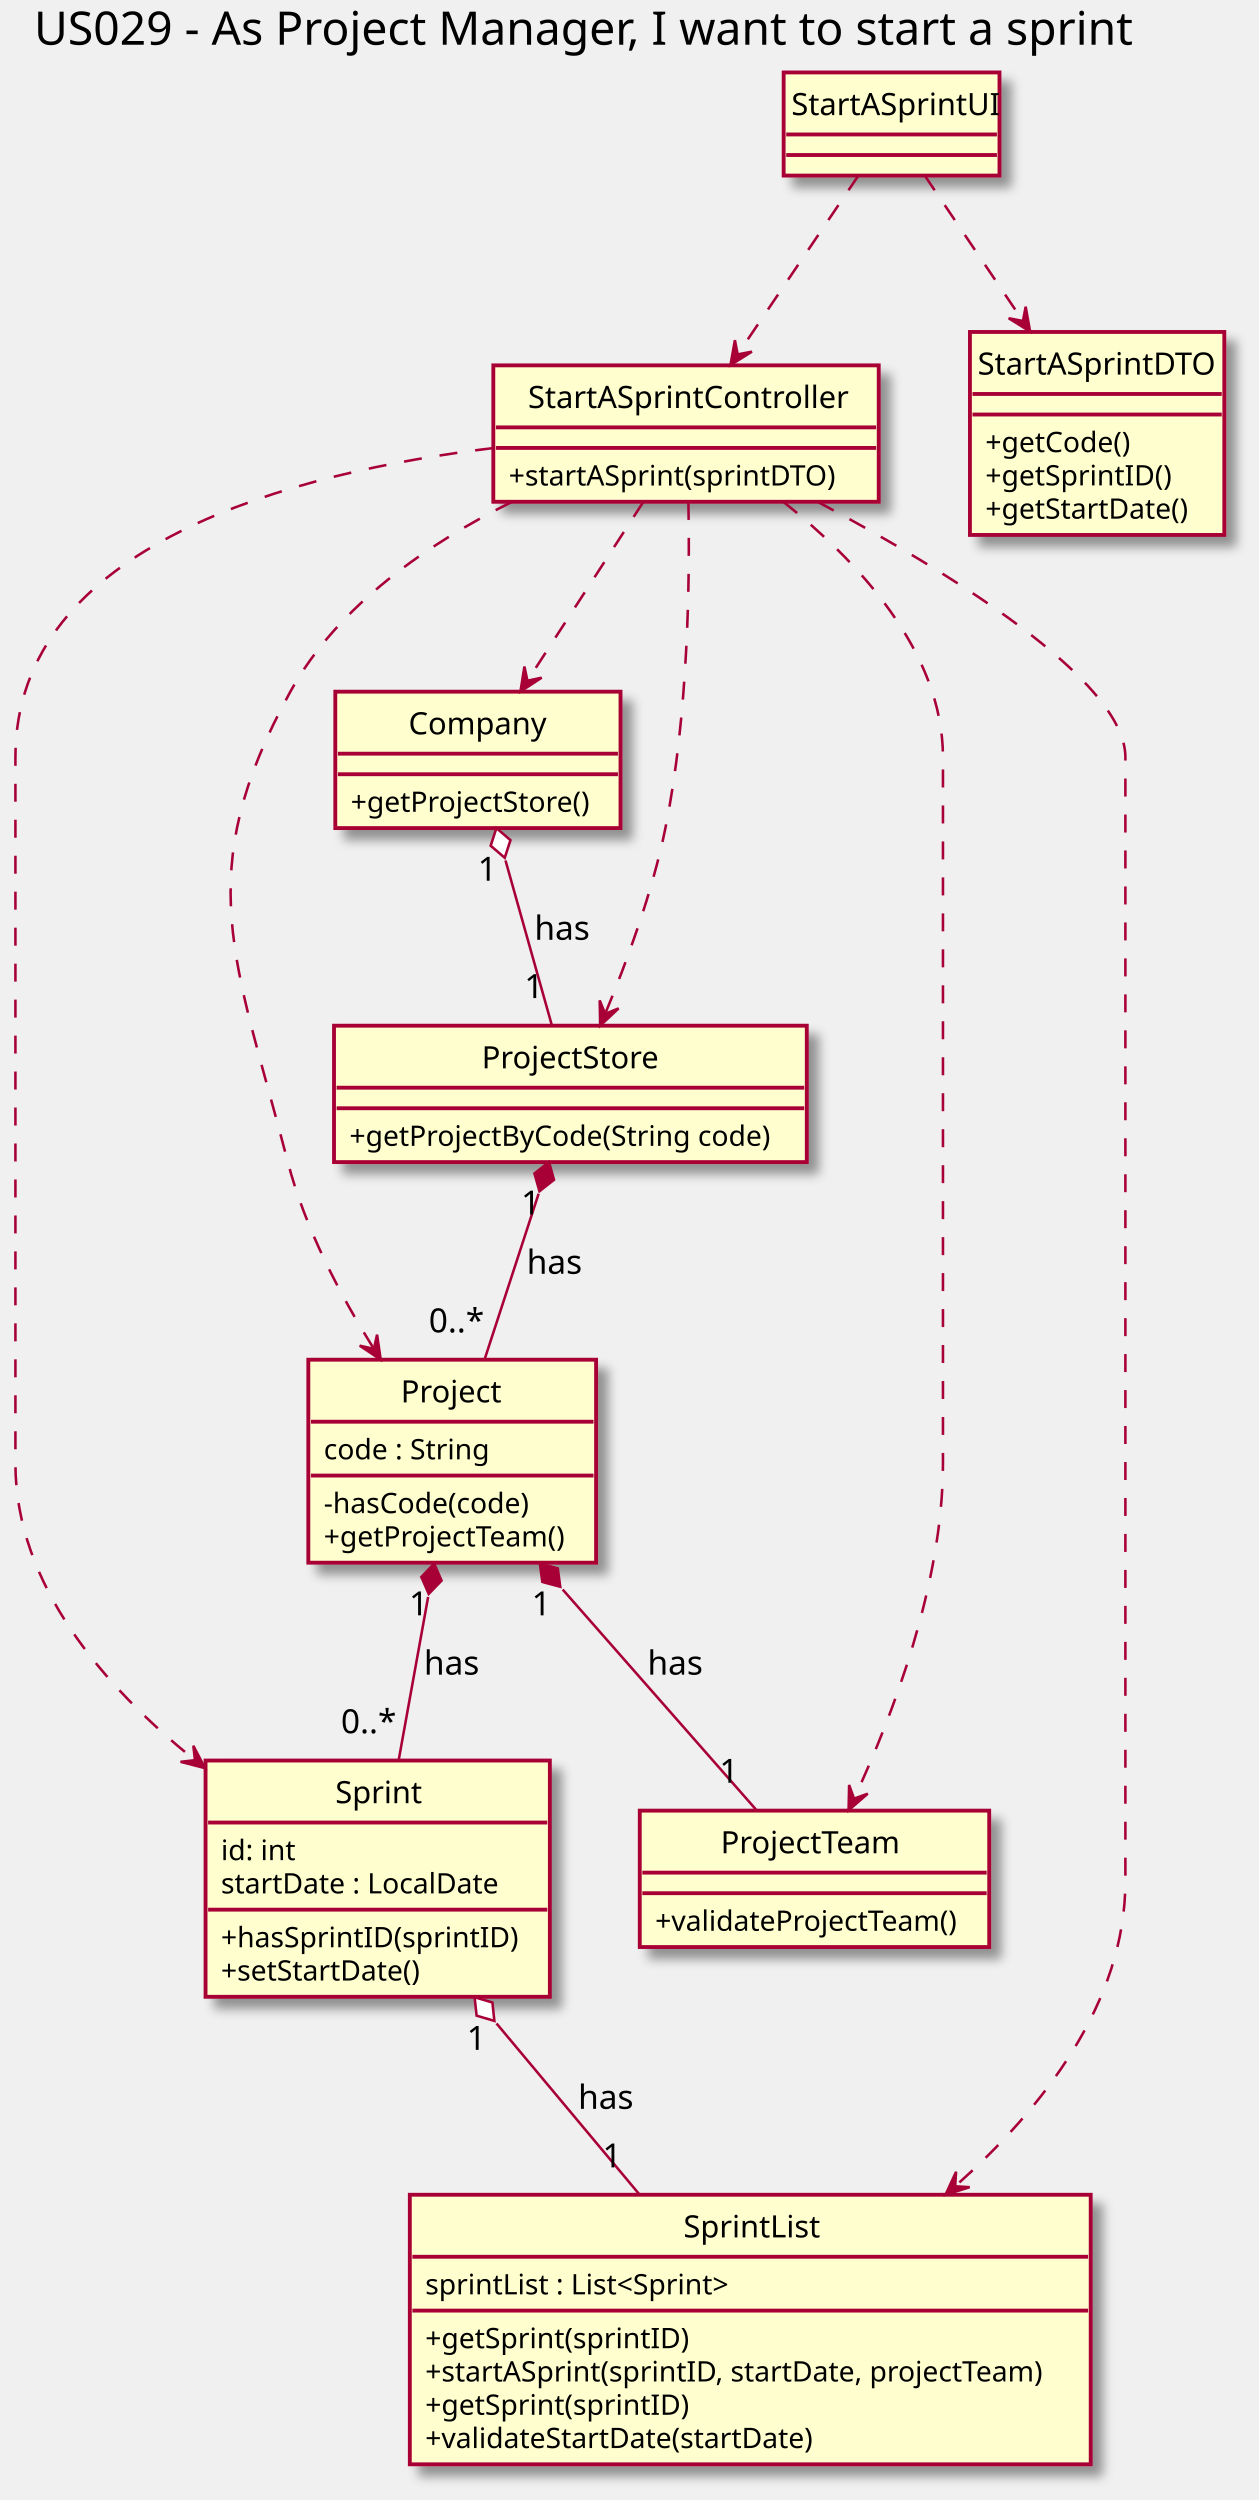
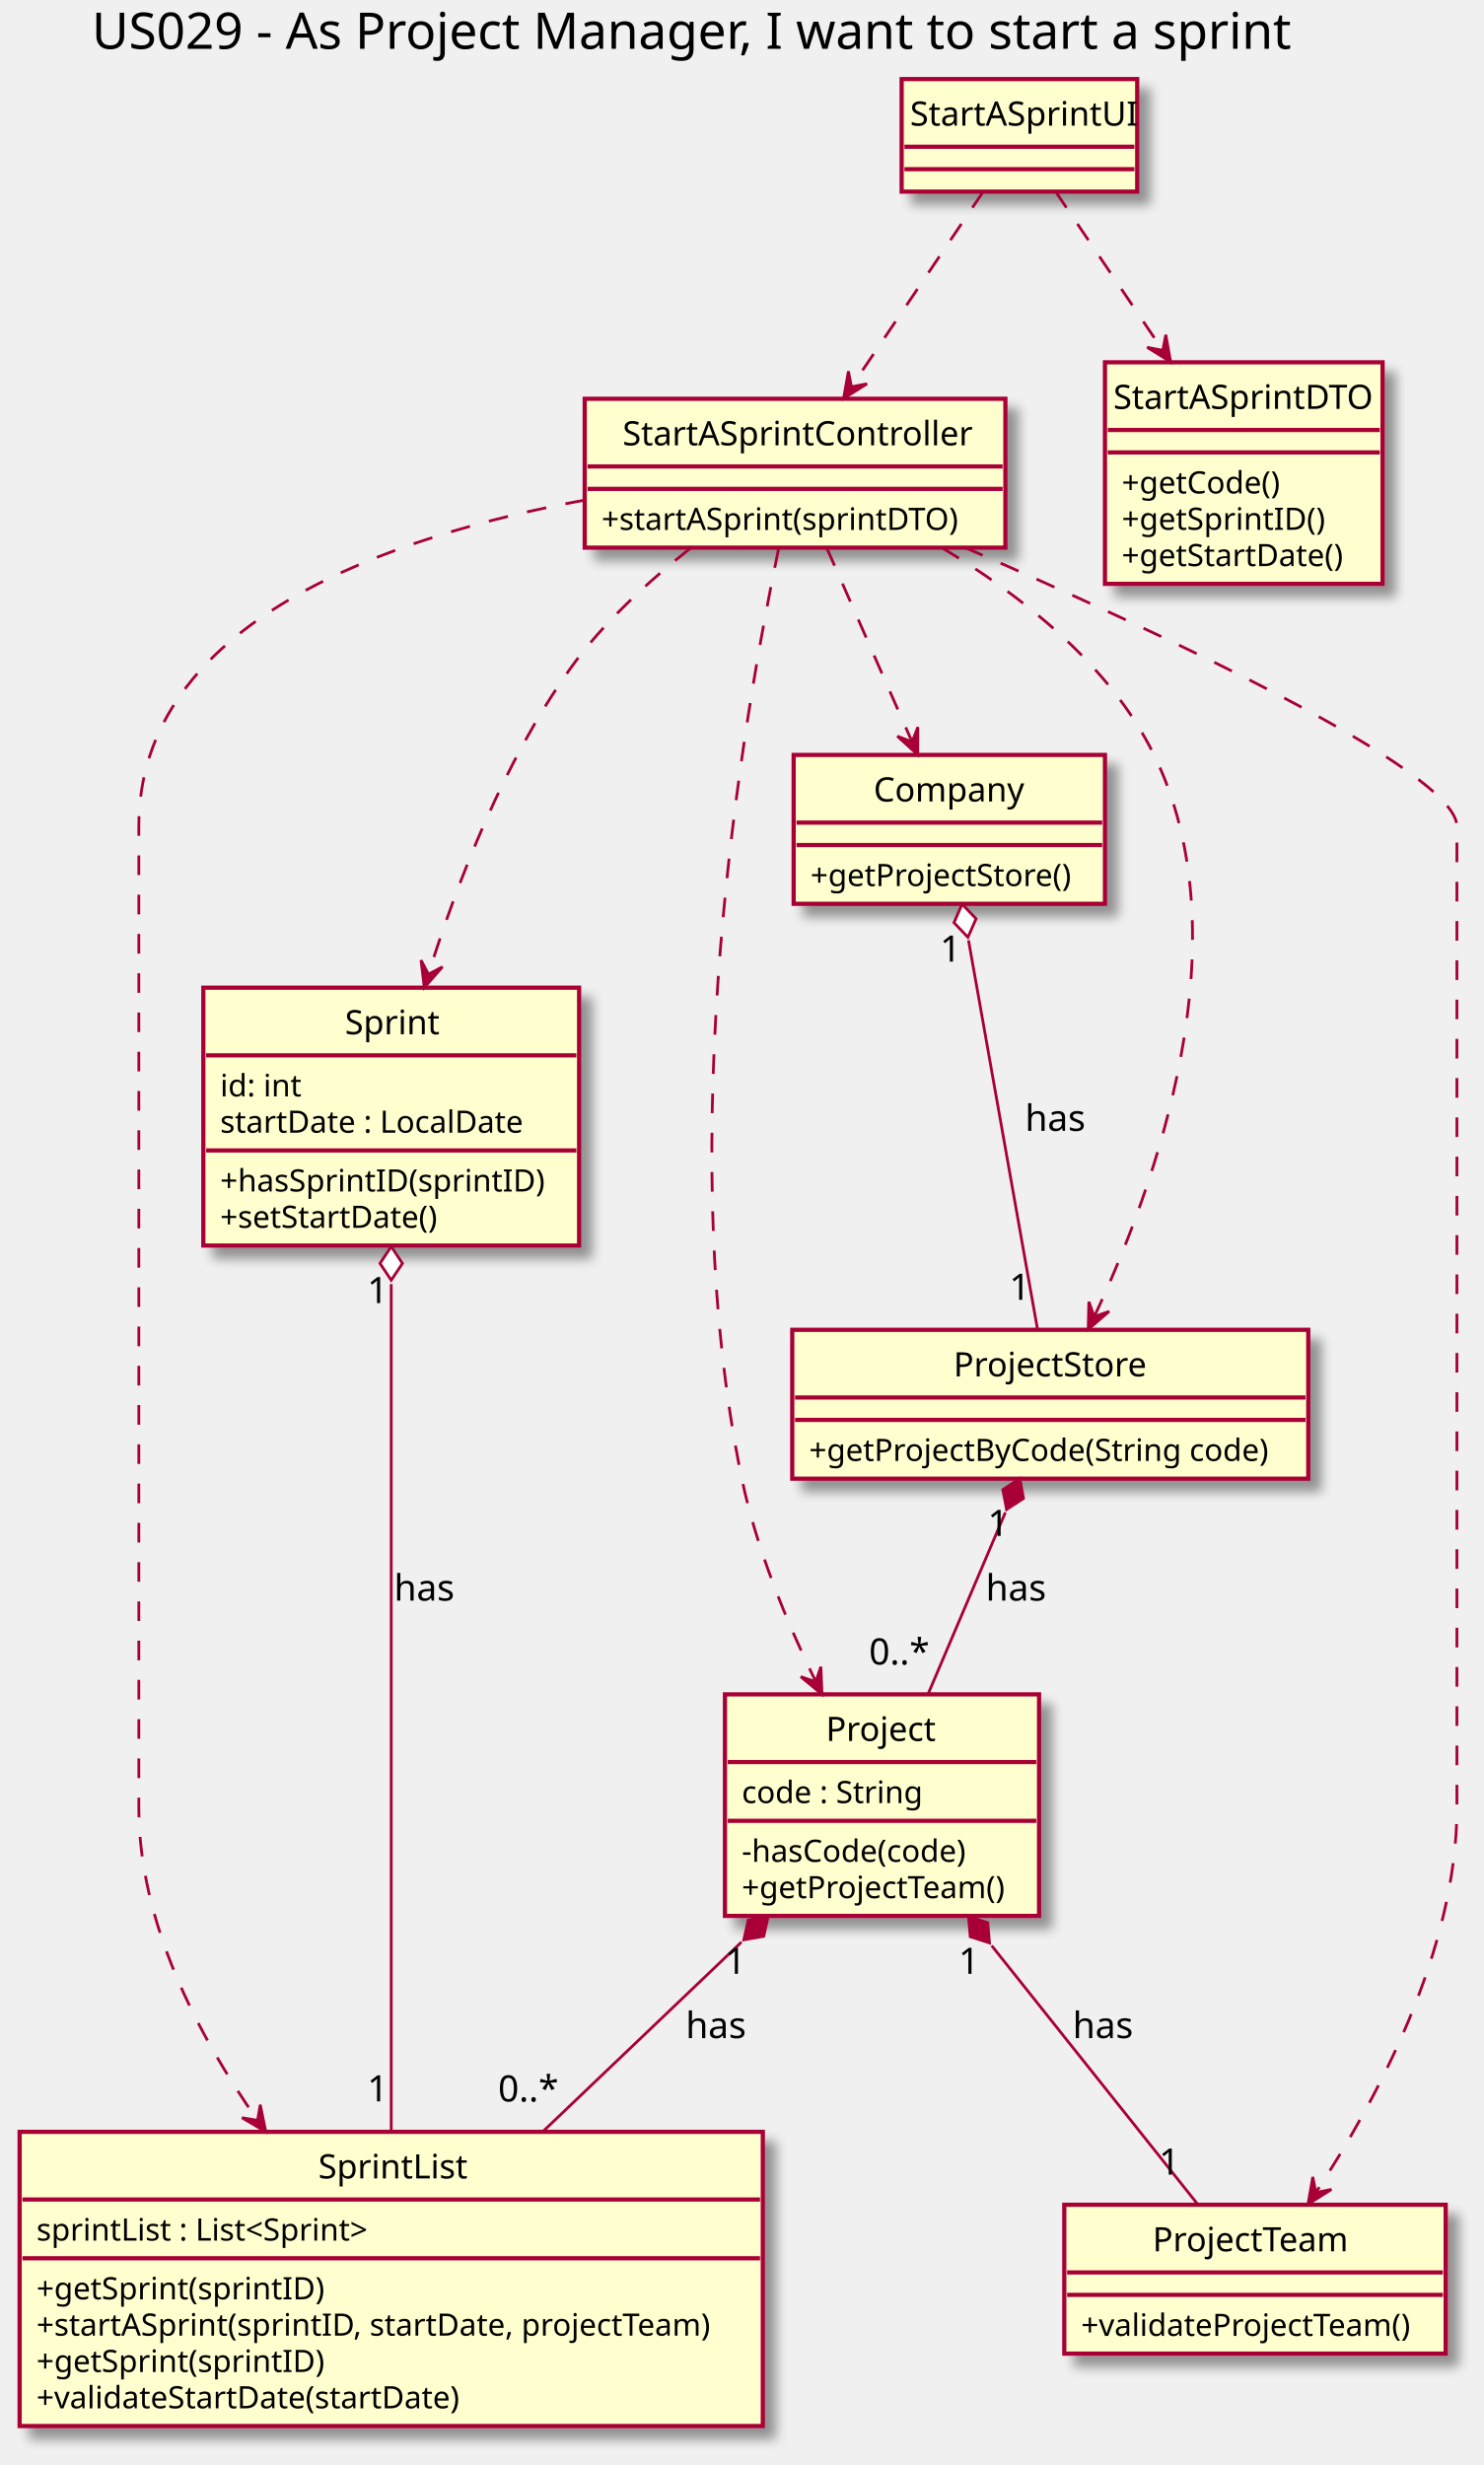
- <svg xmlns="http://www.w3.org/2000/svg" contentScriptType="application/ecmascript" contentStyleType="text/css" height="973px" preserveAspectRatio="none" style="width:490px;height:973px;background:#FFFFFF;" version="1.1" viewBox="0 0 490 973" width="490px" zoomAndPan="magnify">
+ <svg xmlns="http://www.w3.org/2000/svg" contentScriptType="application/ecmascript" contentStyleType="text/css" height="879px" preserveAspectRatio="none" style="width:529px;height:879px;background:#FFFFFF;" version="1.1" viewBox="0 0 529 879" width="529px" zoomAndPan="magnify">
  <defs>
-     <filter height="300%" id="f1jx7f5n60l4sj" width="300%" x="-1" y="-1">
+     <filter height="300%" id="fwdh07debxkfv" width="300%" x="-1" y="-1">
      <feGaussianBlur result="blurOut" stdDeviation="2.0" />
      <feColorMatrix in="blurOut" result="blurOut2" type="matrix" values="0 0 0 0 0 0 0 0 0 0 0 0 0 0 0 0 0 0 .4 0" />
      <feOffset dx="4.0" dy="4.0" in="blurOut2" result="blurOut3" />
      <feBlend in="SourceGraphic" in2="blurOut3" mode="normal" />
    </filter>
  </defs>
  <g>
-     <text fill="#000000" font-family="sans-serif" font-size="18" lengthAdjust="spacing" textLength="451" x="13.25" y="17.402">US029 - As Project Manager, I want to start a sprint</text>
-     <rect codeLine="8" fill="#FEFECE" filter="url(#f1jx7f5n60l4sj)" height="40.133" id="StartASprintUI" style="stroke:#A80036;stroke-width:1.5;" width="84" x="305" y="28.199" />
-     <text fill="#000000" font-family="sans-serif" font-size="12" lengthAdjust="spacing" textLength="78" x="308" y="44.801">StartASprintUI</text>
-     <line style="stroke:#A80036;stroke-width:1.5;" x1="306" x2="388" y1="52.332" y2="52.332" />
-     <line style="stroke:#A80036;stroke-width:1.5;" x1="306" x2="388" y1="60.332" y2="60.332" />
-     <rect codeLine="11" fill="#FEFECE" filter="url(#f1jx7f5n60l4sj)" height="53.088" id="StartASprintController" style="stroke:#A80036;stroke-width:1.5;" width="150" x="192" y="142.199" />
-     <text fill="#000000" font-family="sans-serif" font-size="12" lengthAdjust="spacing" textLength="123" x="205.5" y="158.801">StartASprintController</text>
-     <line style="stroke:#A80036;stroke-width:1.5;" x1="193" x2="341" y1="166.332" y2="166.332" />
-     <line style="stroke:#A80036;stroke-width:1.5;" x1="193" x2="341" y1="174.332" y2="174.332" />
-     <text fill="#000000" font-family="sans-serif" font-size="11" lengthAdjust="spacing" textLength="138" x="198" y="188.967">+startASprint(sprintDTO)</text>
-     <rect codeLine="15" fill="#FEFECE" filter="url(#f1jx7f5n60l4sj)" height="78.998" id="StartASprintDTO" style="stroke:#A80036;stroke-width:1.5;" width="99" x="377.5" y="129.199" />
-     <text fill="#000000" font-family="sans-serif" font-size="12" lengthAdjust="spacing" textLength="93" x="380.5" y="145.801">StartASprintDTO</text>
-     <line style="stroke:#A80036;stroke-width:1.5;" x1="378.5" x2="475.5" y1="153.332" y2="153.332" />
-     <line style="stroke:#A80036;stroke-width:1.5;" x1="378.5" x2="475.5" y1="161.332" y2="161.332" />
-     <text fill="#000000" font-family="sans-serif" font-size="11" lengthAdjust="spacing" textLength="62" x="383.5" y="175.967">+getCode()</text>
-     <text fill="#000000" font-family="sans-serif" font-size="11" lengthAdjust="spacing" textLength="77" x="383.5" y="188.922">+getSprintID()</text>
-     <text fill="#000000" font-family="sans-serif" font-size="11" lengthAdjust="spacing" textLength="83" x="383.5" y="201.877">+getStartDate()</text>
-     <rect codeLine="21" fill="#FEFECE" filter="url(#f1jx7f5n60l4sj)" height="53.088" id="Company" style="stroke:#A80036;stroke-width:1.5;" width="111" x="130.5" y="269.199" />
-     <text fill="#000000" font-family="sans-serif" font-size="12" lengthAdjust="spacing" textLength="54" x="159" y="285.801">Company</text>
-     <line style="stroke:#A80036;stroke-width:1.5;" x1="131.5" x2="240.5" y1="293.332" y2="293.332" />
-     <line style="stroke:#A80036;stroke-width:1.5;" x1="131.5" x2="240.5" y1="301.332" y2="301.332" />
-     <text fill="#000000" font-family="sans-serif" font-size="11" lengthAdjust="spacing" textLength="99" x="136.5" y="315.967">+getProjectStore()</text>
-     <rect codeLine="25" fill="#FEFECE" filter="url(#f1jx7f5n60l4sj)" height="53.088" id="ProjectStore" style="stroke:#A80036;stroke-width:1.5;" width="184" x="130" y="399.199" />
-     <text fill="#000000" font-family="sans-serif" font-size="12" lengthAdjust="spacing" textLength="69" x="187.5" y="415.801">ProjectStore</text>
-     <line style="stroke:#A80036;stroke-width:1.5;" x1="131" x2="313" y1="423.332" y2="423.332" />
-     <line style="stroke:#A80036;stroke-width:1.5;" x1="131" x2="313" y1="431.332" y2="431.332" />
-     <text fill="#000000" font-family="sans-serif" font-size="11" lengthAdjust="spacing" textLength="172" x="136" y="445.967">+getProjectByCode(String code)</text>
-     <rect codeLine="29" fill="#FEFECE" filter="url(#f1jx7f5n60l4sj)" height="78.998" id="Project" style="stroke:#A80036;stroke-width:1.5;" width="112" x="120" y="529.199" />
-     <text fill="#000000" font-family="sans-serif" font-size="12" lengthAdjust="spacing" textLength="40" x="156" y="545.801">Project</text>
-     <line style="stroke:#A80036;stroke-width:1.5;" x1="121" x2="231" y1="553.332" y2="553.332" />
-     <text fill="#000000" font-family="sans-serif" font-size="11" lengthAdjust="spacing" textLength="67" x="126" y="567.967">code : String</text>
-     <line style="stroke:#A80036;stroke-width:1.5;" x1="121" x2="231" y1="574.287" y2="574.287" />
-     <text fill="#000000" font-family="sans-serif" font-size="11" lengthAdjust="spacing" textLength="87" x="126" y="588.922">-hasCode(code)</text>
-     <text fill="#000000" font-family="sans-serif" font-size="11" lengthAdjust="spacing" textLength="100" x="126" y="601.877">+getProjectTeam()</text>
-     <rect codeLine="35" fill="#FEFECE" filter="url(#f1jx7f5n60l4sj)" height="104.908" id="SprintList" style="stroke:#A80036;stroke-width:1.5;" width="265" x="159.5" y="854.199" />
-     <text fill="#000000" font-family="sans-serif" font-size="12" lengthAdjust="spacing" textLength="52" x="266" y="870.801">SprintList</text>
-     <line style="stroke:#A80036;stroke-width:1.5;" x1="160.5" x2="423.5" y1="878.332" y2="878.332" />
-     <text fill="#000000" font-family="sans-serif" font-size="11" lengthAdjust="spacing" textLength="129" x="165.5" y="892.967">sprintList : List&lt;Sprint&gt;</text>
-     <line style="stroke:#A80036;stroke-width:1.5;" x1="160.5" x2="423.5" y1="899.287" y2="899.287" />
-     <text fill="#000000" font-family="sans-serif" font-size="11" lengthAdjust="spacing" textLength="109" x="165.5" y="913.922">+getSprint(sprintID)</text>
-     <text fill="#000000" font-family="sans-serif" font-size="11" lengthAdjust="spacing" textLength="253" x="165.5" y="926.877">+startASprint(sprintID, startDate, projectTeam)</text>
-     <text fill="#000000" font-family="sans-serif" font-size="11" lengthAdjust="spacing" textLength="109" x="165.5" y="939.832">+getSprint(sprintID)</text>
-     <text fill="#000000" font-family="sans-serif" font-size="11" lengthAdjust="spacing" textLength="156" x="165.5" y="952.787">+validateStartDate(startDate)</text>
-     <rect codeLine="43" fill="#FEFECE" filter="url(#f1jx7f5n60l4sj)" height="91.953" id="Sprint" style="stroke:#A80036;stroke-width:1.5;" width="134" x="80" y="685.199" />
-     <text fill="#000000" font-family="sans-serif" font-size="12" lengthAdjust="spacing" textLength="33" x="130.5" y="701.801">Sprint</text>
-     <line style="stroke:#A80036;stroke-width:1.5;" x1="81" x2="213" y1="709.332" y2="709.332" />
-     <text fill="#000000" font-family="sans-serif" font-size="11" lengthAdjust="spacing" textLength="30" x="86" y="723.967">id: int</text>
-     <text fill="#000000" font-family="sans-serif" font-size="11" lengthAdjust="spacing" textLength="110" x="86" y="736.922">startDate : LocalDate</text>
-     <line style="stroke:#A80036;stroke-width:1.5;" x1="81" x2="213" y1="743.242" y2="743.242" />
-     <text fill="#000000" font-family="sans-serif" font-size="11" lengthAdjust="spacing" textLength="122" x="86" y="757.877">+hasSprintID(sprintID)</text>
-     <text fill="#000000" font-family="sans-serif" font-size="11" lengthAdjust="spacing" textLength="82" x="86" y="770.832">+setStartDate()</text>
-     <rect codeLine="50" fill="#FEFECE" filter="url(#f1jx7f5n60l4sj)" height="53.088" id="ProjectTeam" style="stroke:#A80036;stroke-width:1.5;" width="136" x="249" y="704.699" />
-     <text fill="#000000" font-family="sans-serif" font-size="12" lengthAdjust="spacing" textLength="73" x="280.5" y="721.301">ProjectTeam</text>
-     <line style="stroke:#A80036;stroke-width:1.5;" x1="250" x2="384" y1="728.832" y2="728.832" />
-     <line style="stroke:#A80036;stroke-width:1.5;" x1="250" x2="384" y1="736.832" y2="736.832" />
-     <text fill="#000000" font-family="sans-serif" font-size="11" lengthAdjust="spacing" textLength="124" x="255" y="751.467">+validateProjectTeam()</text>
-     <path codeLine="54" d="M334.15,68.239 C321.48,87.009 301.92,115.969 287.18,137.809 " fill="none" id="StartASprintUI-to-StartASprintController" style="stroke:#A80036;stroke-width:1.0;stroke-dasharray:7.0,7.0;" />
-     <polygon fill="#A80036" points="284.3,142.079,292.654,136.862,287.1,137.937,286.026,132.383,284.3,142.079" style="stroke:#A80036;stroke-width:1.0;" />
-     <path codeLine="55" d="M359.85,68.239 C370.12,83.449 384.9,105.339 397.98,124.719 " fill="none" id="StartASprintUI-to-StartASprintDTO" style="stroke:#A80036;stroke-width:1.0;stroke-dasharray:7.0,7.0;" />
-     <polygon fill="#A80036" points="400.92,129.069,399.194,119.373,398.12,124.927,392.566,123.852,400.92,129.069" style="stroke:#A80036;stroke-width:1.0;" />
-     <path codeLine="56" d="M250.41,195.299 C237.36,215.439 219.15,243.539 205.42,264.729 " fill="none" id="StartASprintController-to-Company" style="stroke:#A80036;stroke-width:1.0;stroke-dasharray:7.0,7.0;" />
-     <polygon fill="#A80036" points="202.56,269.139,210.813,263.764,205.28,264.944,204.101,259.412,202.56,269.139" style="stroke:#A80036;stroke-width:1.0;" />
-     <path codeLine="57" d="M267.93,195.349 C268.52,225.889 267.88,278.279 259,322.199 C253.93,347.259 243.9,374.439 235.56,394.499 " fill="none" id="StartASprintController-to-ProjectStore" style="stroke:#A80036;stroke-width:1.0;stroke-dasharray:7.0,7.0;" />
-     <polygon fill="#A80036" points="233.59,399.189,240.776,392.455,235.535,394.583,233.407,389.342,233.59,399.189" style="stroke:#A80036;stroke-width:1.0;" />
-     <path codeLine="58" d="M199.16,195.369 C166.97,211.369 131.55,235.439 113,269.199 C73.83,340.479 91.64,373.449 112,452.199 C118.64,477.889 132.37,503.969 145.41,524.829 " fill="none" id="StartASprintController-to-Project" style="stroke:#A80036;stroke-width:1.0;stroke-dasharray:7.0,7.0;" />
-     <polygon fill="#A80036" points="148.18,529.199,146.755,519.454,145.51,524.972,139.991,523.727,148.18,529.199" style="stroke:#A80036;stroke-width:1.0;" />
-     <path codeLine="59" d="M318.31,195.339 C368.67,222.249 438,264.729 438,294.699 C438,294.699 438,294.699 438,732.199 C438,779.299 406.11,820.269 372.14,850.549 " fill="none" id="StartASprintController-to-SprintList" style="stroke:#A80036;stroke-width:1.0;stroke-dasharray:7.0,7.0;" />
-     <polygon fill="#A80036" points="367.99,854.189,377.392,851.255,371.747,850.89,372.112,845.245,367.99,854.189" style="stroke:#A80036;stroke-width:1.0;" />
-     <path codeLine="60" d="M191.86,174.389 C114.75,183.749 6,211.679 6,294.699 C6,294.699 6,294.699 6,569.699 C6,616.749 40.62,656.569 75.54,684.789 " fill="none" id="StartASprintController-to-Sprint" style="stroke:#A80036;stroke-width:1.0;stroke-dasharray:7.0,7.0;" />
-     <polygon fill="#A80036" points="79.8,688.169,75.248,679.436,75.887,685.056,70.267,685.696,79.8,688.169" style="stroke:#A80036;stroke-width:1.0;" />
-     <path codeLine="61" d="M304.81,195.249 C333.12,217.739 367,253.289 367,294.699 C367,294.699 367,294.699 367,569.699 C367,616.659 347.25,667.989 332.58,699.649 " fill="none" id="StartASprintController-to-ProjectTeam" style="stroke:#A80036;stroke-width:1.0;stroke-dasharray:7.0,7.0;" />
-     <polygon fill="#A80036" points="330.27,704.549,337.719,698.106,332.397,700.024,330.478,694.703,330.27,704.549" style="stroke:#A80036;stroke-width:1.0;" />
-     <path codeLine="63" d="M196.74,334.879 C202.58,355.639 209.64,380.759 214.81,399.149 " fill="none" id="Company-backto-ProjectStore" style="stroke:#A80036;stroke-width:1.0;" />
-     <polygon fill="#FFFFFF" points="193.2,322.299,190.971,329.157,196.444,333.852,198.673,326.994,193.2,322.299" style="stroke:#A80036;stroke-width:1.0;" />
-     <text fill="#000000" font-family="sans-serif" font-size="13" lengthAdjust="spacing" textLength="22" x="208" y="365.768">has</text>
-     <text fill="#000000" font-family="sans-serif" font-size="13" lengthAdjust="spacing" textLength="8" x="185.94" y="342.779">1</text>
-     <text fill="#000000" font-family="sans-serif" font-size="13" lengthAdjust="spacing" textLength="8" x="204.082" y="388.445">1</text>
-     <path codeLine="64" d="M209.63,464.609 C203.12,484.569 195.15,508.989 188.61,529.059 " fill="none" id="ProjectStore-backto-Project" style="stroke:#A80036;stroke-width:1.0;" />
-     <polygon fill="#A80036" points="213.67,452.229,208.007,456.694,209.951,463.638,215.613,459.173,213.67,452.229" style="stroke:#A80036;stroke-width:1.0;" />
-     <text fill="#000000" font-family="sans-serif" font-size="13" lengthAdjust="spacing" textLength="22" x="205" y="495.768">has</text>
-     <text fill="#000000" font-family="sans-serif" font-size="13" lengthAdjust="spacing" textLength="8" x="202.819" y="472.693">1</text>
-     <text fill="#000000" font-family="sans-serif" font-size="13" lengthAdjust="spacing" textLength="22" x="166.887" y="518.552">0..*</text>
-     <path codeLine="65" d="M166.63,621.549 C162.93,642.049 158.71,665.389 155.14,685.169 " fill="none" id="Project-backto-Sprint" style="stroke:#A80036;stroke-width:1.0;" />
-     <polygon fill="#A80036" points="168.98,608.549,163.982,613.747,166.858,620.36,171.856,615.162,168.98,608.549" style="stroke:#A80036;stroke-width:1.0;" />
-     <text fill="#000000" font-family="sans-serif" font-size="13" lengthAdjust="spacing" textLength="22" x="165" y="651.768">has</text>
-     <text fill="#000000" font-family="sans-serif" font-size="13" lengthAdjust="spacing" textLength="8" x="159.224" y="628.689">1</text>
-     <text fill="#000000" font-family="sans-serif" font-size="13" lengthAdjust="spacing" textLength="22" x="132.702" y="674.568">0..*</text>
-     <path codeLine="66" d="M218.99,618.639 C243.77,646.839 273.93,681.169 294.19,704.229 " fill="none" id="Project-backto-ProjectTeam" style="stroke:#A80036;stroke-width:1.0;" />
-     <polygon fill="#A80036" points="210.13,608.549,211.08,615.697,218.043,617.57,217.094,610.422,210.13,608.549" style="stroke:#A80036;stroke-width:1.0;" />
-     <text fill="#000000" font-family="sans-serif" font-size="13" lengthAdjust="spacing" textLength="22" x="252" y="651.768">has</text>
-     <text fill="#000000" font-family="sans-serif" font-size="13" lengthAdjust="spacing" textLength="8" x="206.932" y="628.689">1</text>
-     <text fill="#000000" font-family="sans-serif" font-size="13" lengthAdjust="spacing" textLength="8" x="279.99" y="693.852">1</text>
-     <path codeLine="67" d="M193.24,787.529 C211.06,808.849 231.32,833.089 248.83,854.039 " fill="none" id="Sprint-backto-SprintList" style="stroke:#A80036;stroke-width:1.0;" />
-     <polygon fill="#FFFFFF" points="184.72,777.329,185.497,784.498,192.414,786.538,191.637,779.369,184.72,777.329" style="stroke:#A80036;stroke-width:1.0;" />
-     <text fill="#000000" font-family="sans-serif" font-size="13" lengthAdjust="spacing" textLength="22" x="225" y="820.768">has</text>
-     <text fill="#000000" font-family="sans-serif" font-size="13" lengthAdjust="spacing" textLength="8" x="181.673" y="797.801">1</text>
-     <text fill="#000000" font-family="sans-serif" font-size="13" lengthAdjust="spacing" textLength="8" x="234.492" y="843.551">1</text>
+     <text fill="#000000" font-family="sans-serif" font-size="18" lengthAdjust="spacing" textLength="451" x="32.75" y="17.402">US029 - As Project Manager, I want to start a sprint</text>
+     <rect codeLine="8" fill="#FEFECE" filter="url(#fwdh07debxkfv)" height="40.133" id="StartASprintUI" style="stroke:#A80036;stroke-width:1.5;" width="84" x="321.5" y="28.199" />
+     <text fill="#000000" font-family="sans-serif" font-size="12" lengthAdjust="spacing" textLength="78" x="324.5" y="44.801">StartASprintUI</text>
+     <line style="stroke:#A80036;stroke-width:1.5;" x1="322.5" x2="404.5" y1="52.332" y2="52.332" />
+     <line style="stroke:#A80036;stroke-width:1.5;" x1="322.5" x2="404.5" y1="60.332" y2="60.332" />
+     <rect codeLine="11" fill="#FEFECE" filter="url(#fwdh07debxkfv)" height="53.088" id="StartASprintController" style="stroke:#A80036;stroke-width:1.5;" width="150" x="208.5" y="142.199" />
+     <text fill="#000000" font-family="sans-serif" font-size="12" lengthAdjust="spacing" textLength="123" x="222" y="158.801">StartASprintController</text>
+     <line style="stroke:#A80036;stroke-width:1.5;" x1="209.5" x2="357.5" y1="166.332" y2="166.332" />
+     <line style="stroke:#A80036;stroke-width:1.5;" x1="209.5" x2="357.5" y1="174.332" y2="174.332" />
+     <text fill="#000000" font-family="sans-serif" font-size="11" lengthAdjust="spacing" textLength="138" x="214.5" y="188.967">+startASprint(sprintDTO)</text>
+     <rect codeLine="15" fill="#FEFECE" filter="url(#fwdh07debxkfv)" height="78.998" id="StartASprintDTO" style="stroke:#A80036;stroke-width:1.5;" width="99" x="394" y="129.199" />
+     <text fill="#000000" font-family="sans-serif" font-size="12" lengthAdjust="spacing" textLength="93" x="397" y="145.801">StartASprintDTO</text>
+     <line style="stroke:#A80036;stroke-width:1.5;" x1="395" x2="492" y1="153.332" y2="153.332" />
+     <line style="stroke:#A80036;stroke-width:1.5;" x1="395" x2="492" y1="161.332" y2="161.332" />
+     <text fill="#000000" font-family="sans-serif" font-size="11" lengthAdjust="spacing" textLength="62" x="400" y="175.967">+getCode()</text>
+     <text fill="#000000" font-family="sans-serif" font-size="11" lengthAdjust="spacing" textLength="77" x="400" y="188.922">+getSprintID()</text>
+     <text fill="#000000" font-family="sans-serif" font-size="11" lengthAdjust="spacing" textLength="83" x="400" y="201.877">+getStartDate()</text>
+     <rect codeLine="21" fill="#FEFECE" filter="url(#fwdh07debxkfv)" height="53.088" id="Company" style="stroke:#A80036;stroke-width:1.5;" width="111" x="283" y="269.199" />
+     <text fill="#000000" font-family="sans-serif" font-size="12" lengthAdjust="spacing" textLength="54" x="311.5" y="285.801">Company</text>
+     <line style="stroke:#A80036;stroke-width:1.5;" x1="284" x2="393" y1="293.332" y2="293.332" />
+     <line style="stroke:#A80036;stroke-width:1.5;" x1="284" x2="393" y1="301.332" y2="301.332" />
+     <text fill="#000000" font-family="sans-serif" font-size="11" lengthAdjust="spacing" textLength="99" x="289" y="315.967">+getProjectStore()</text>
+     <rect codeLine="25" fill="#FEFECE" filter="url(#fwdh07debxkfv)" height="53.088" id="ProjectStore" style="stroke:#A80036;stroke-width:1.5;" width="184" x="282.5" y="474.199" />
+     <text fill="#000000" font-family="sans-serif" font-size="12" lengthAdjust="spacing" textLength="69" x="340" y="490.801">ProjectStore</text>
+     <line style="stroke:#A80036;stroke-width:1.5;" x1="283.5" x2="465.5" y1="498.332" y2="498.332" />
+     <line style="stroke:#A80036;stroke-width:1.5;" x1="283.5" x2="465.5" y1="506.332" y2="506.332" />
+     <text fill="#000000" font-family="sans-serif" font-size="11" lengthAdjust="spacing" textLength="172" x="288.5" y="520.967">+getProjectByCode(String code)</text>
+     <rect codeLine="29" fill="#FEFECE" filter="url(#fwdh07debxkfv)" height="78.998" id="Project" style="stroke:#A80036;stroke-width:1.5;" width="112" x="258.5" y="604.199" />
+     <text fill="#000000" font-family="sans-serif" font-size="12" lengthAdjust="spacing" textLength="40" x="294.5" y="620.801">Project</text>
+     <line style="stroke:#A80036;stroke-width:1.5;" x1="259.5" x2="369.5" y1="628.332" y2="628.332" />
+     <text fill="#000000" font-family="sans-serif" font-size="11" lengthAdjust="spacing" textLength="67" x="264.5" y="642.967">code : String</text>
+     <line style="stroke:#A80036;stroke-width:1.5;" x1="259.5" x2="369.5" y1="649.287" y2="649.287" />
+     <text fill="#000000" font-family="sans-serif" font-size="11" lengthAdjust="spacing" textLength="87" x="264.5" y="663.922">-hasCode(code)</text>
+     <text fill="#000000" font-family="sans-serif" font-size="11" lengthAdjust="spacing" textLength="100" x="264.5" y="676.877">+getProjectTeam()</text>
+     <rect codeLine="35" fill="#FEFECE" filter="url(#fwdh07debxkfv)" height="104.908" id="SprintList" style="stroke:#A80036;stroke-width:1.5;" width="265" x="7" y="760.199" />
+     <text fill="#000000" font-family="sans-serif" font-size="12" lengthAdjust="spacing" textLength="52" x="113.5" y="776.801">SprintList</text>
+     <line style="stroke:#A80036;stroke-width:1.5;" x1="8" x2="271" y1="784.332" y2="784.332" />
+     <text fill="#000000" font-family="sans-serif" font-size="11" lengthAdjust="spacing" textLength="129" x="13" y="798.967">sprintList : List&lt;Sprint&gt;</text>
+     <line style="stroke:#A80036;stroke-width:1.5;" x1="8" x2="271" y1="805.287" y2="805.287" />
+     <text fill="#000000" font-family="sans-serif" font-size="11" lengthAdjust="spacing" textLength="109" x="13" y="819.922">+getSprint(sprintID)</text>
+     <text fill="#000000" font-family="sans-serif" font-size="11" lengthAdjust="spacing" textLength="253" x="13" y="832.877">+startASprint(sprintID, startDate, projectTeam)</text>
+     <text fill="#000000" font-family="sans-serif" font-size="11" lengthAdjust="spacing" textLength="109" x="13" y="845.832">+getSprint(sprintID)</text>
+     <text fill="#000000" font-family="sans-serif" font-size="11" lengthAdjust="spacing" textLength="156" x="13" y="858.787">+validateStartDate(startDate)</text>
+     <rect codeLine="43" fill="#FEFECE" filter="url(#fwdh07debxkfv)" height="91.953" id="Sprint" style="stroke:#A80036;stroke-width:1.5;" width="134" x="72.5" y="352.199" />
+     <text fill="#000000" font-family="sans-serif" font-size="12" lengthAdjust="spacing" textLength="33" x="123" y="368.801">Sprint</text>
+     <line style="stroke:#A80036;stroke-width:1.5;" x1="73.5" x2="205.5" y1="376.332" y2="376.332" />
+     <text fill="#000000" font-family="sans-serif" font-size="11" lengthAdjust="spacing" textLength="30" x="78.5" y="390.967">id: int</text>
+     <text fill="#000000" font-family="sans-serif" font-size="11" lengthAdjust="spacing" textLength="110" x="78.5" y="403.922">startDate : LocalDate</text>
+     <line style="stroke:#A80036;stroke-width:1.5;" x1="73.5" x2="205.5" y1="410.242" y2="410.242" />
+     <text fill="#000000" font-family="sans-serif" font-size="11" lengthAdjust="spacing" textLength="122" x="78.5" y="424.877">+hasSprintID(sprintID)</text>
+     <text fill="#000000" font-family="sans-serif" font-size="11" lengthAdjust="spacing" textLength="82" x="78.5" y="437.832">+setStartDate()</text>
+     <rect codeLine="50" fill="#FEFECE" filter="url(#fwdh07debxkfv)" height="53.088" id="ProjectTeam" style="stroke:#A80036;stroke-width:1.5;" width="136" x="379.5" y="786.199" />
+     <text fill="#000000" font-family="sans-serif" font-size="12" lengthAdjust="spacing" textLength="73" x="411" y="802.801">ProjectTeam</text>
+     <line style="stroke:#A80036;stroke-width:1.5;" x1="380.5" x2="514.5" y1="810.332" y2="810.332" />
+     <line style="stroke:#A80036;stroke-width:1.5;" x1="380.5" x2="514.5" y1="818.332" y2="818.332" />
+     <text fill="#000000" font-family="sans-serif" font-size="11" lengthAdjust="spacing" textLength="124" x="385.5" y="832.967">+validateProjectTeam()</text>
+     <path codeLine="54" d="M350.65,68.239 C337.98,87.009 318.42,115.969 303.68,137.809 " fill="none" id="StartASprintUI-to-StartASprintController" style="stroke:#A80036;stroke-width:1.0;stroke-dasharray:7.0,7.0;" />
+     <polygon fill="#A80036" points="300.8,142.079,309.154,136.862,303.6,137.937,302.526,132.383,300.8,142.079" style="stroke:#A80036;stroke-width:1.0;" />
+     <path codeLine="55" d="M376.35,68.239 C386.62,83.449 401.4,105.339 414.48,124.719 " fill="none" id="StartASprintUI-to-StartASprintDTO" style="stroke:#A80036;stroke-width:1.0;stroke-dasharray:7.0,7.0;" />
+     <polygon fill="#A80036" points="417.42,129.069,415.694,119.373,414.62,124.927,409.066,123.852,417.42,129.069" style="stroke:#A80036;stroke-width:1.0;" />
+     <path codeLine="56" d="M294.76,195.299 C303.59,215.349 315.89,243.299 325.19,264.459 " fill="none" id="StartASprintController-to-Company" style="stroke:#A80036;stroke-width:1.0;stroke-dasharray:7.0,7.0;" />
+     <polygon fill="#A80036" points="327.25,269.139,327.281,259.29,325.234,264.564,319.961,262.516,327.25,269.139" style="stroke:#A80036;stroke-width:1.0;" />
+     <path codeLine="57" d="M335.95,195.379 C363.92,212.159 395.73,236.959 411.5,269.199 C443.87,335.369 411.63,423.769 390.2,469.479 " fill="none" id="StartASprintController-to-ProjectStore" style="stroke:#A80036;stroke-width:1.0;stroke-dasharray:7.0,7.0;" />
+     <polygon fill="#A80036" points="388.03,474.039,395.503,467.624,390.174,469.522,388.276,464.193,388.03,474.039" style="stroke:#A80036;stroke-width:1.0;" />
+     <path codeLine="58" d="M277.64,195.619 C265.19,254.999 239.22,405.169 264.5,527.199 C269.67,552.159 280.52,578.359 290.79,599.489 " fill="none" id="StartASprintController-to-Project" style="stroke:#A80036;stroke-width:1.0;stroke-dasharray:7.0,7.0;" />
+     <polygon fill="#A80036" points="293.1,604.189,292.703,594.348,290.887,599.706,285.529,597.889,293.1,604.189" style="stroke:#A80036;stroke-width:1.0;" />
+     <path codeLine="59" d="M208.5,178.339 C140.05,190.889 49.5,221.349 49.5,294.699 C49.5,294.699 49.5,294.699 49.5,644.699 C49.5,685.199 70.27,725.329 91.85,756.099 " fill="none" id="StartASprintController-to-SprintList" style="stroke:#A80036;stroke-width:1.0;stroke-dasharray:7.0,7.0;" />
+     <polygon fill="#A80036" points="94.76,760.179,92.797,750.528,91.859,756.107,86.281,755.169,94.76,760.179" style="stroke:#A80036;stroke-width:1.0;" />
+     <path codeLine="60" d="M246.16,195.509 C231.35,207.189 215.12,222.009 203.5,238.199 C179.76,271.259 163.12,314.379 152.77,347.369 " fill="none" id="StartASprintController-to-Sprint" style="stroke:#A80036;stroke-width:1.0;stroke-dasharray:7.0,7.0;" />
+     <polygon fill="#A80036" points="151.29,352.169,157.779,344.76,152.772,347.394,150.138,342.388,151.29,352.169" style="stroke:#A80036;stroke-width:1.0;" />
+     <path codeLine="61" d="M343.97,195.199 C413.89,225.619 519.5,274.849 519.5,294.699 C519.5,294.699 519.5,294.699 519.5,644.699 C519.5,696.069 490.42,749.589 469.22,781.789 " fill="none" id="StartASprintController-to-ProjectTeam" style="stroke:#A80036;stroke-width:1.0;stroke-dasharray:7.0,7.0;" />
+     <polygon fill="#A80036" points="466.42,785.989,474.753,780.739,469.203,781.836,468.107,776.286,466.42,785.989" style="stroke:#A80036;stroke-width:1.0;" />
+     <path codeLine="63" d="M345.35,335.309 C352.58,376.089 363.78,439.229 369.98,474.199 " fill="none" id="Company-backto-ProjectStore" style="stroke:#A80036;stroke-width:1.0;" />
+     <polygon fill="#FFFFFF" points="343.06,322.409,340.163,329.013,345.144,334.227,348.041,327.623,343.06,322.409" style="stroke:#A80036;stroke-width:1.0;" />
+     <text fill="#000000" font-family="sans-serif" font-size="13" lengthAdjust="spacing" textLength="22" x="365.5" y="403.268">has</text>
+     <text fill="#000000" font-family="sans-serif" font-size="13" lengthAdjust="spacing" textLength="8" x="335.19" y="342.914">1</text>
+     <text fill="#000000" font-family="sans-serif" font-size="13" lengthAdjust="spacing" textLength="8" x="359.903" y="463.507">1</text>
+     <path codeLine="64" d="M358.49,539.329 C349.97,559.339 339.52,583.899 330.94,604.059 " fill="none" id="ProjectStore-backto-Project" style="stroke:#A80036;stroke-width:1.0;" />
+     <polygon fill="#A80036" points="363.63,527.229,357.597,531.179,358.922,538.267,364.955,534.317,363.63,527.229" style="stroke:#A80036;stroke-width:1.0;" />
+     <text fill="#000000" font-family="sans-serif" font-size="13" lengthAdjust="spacing" textLength="22" x="351.5" y="570.768">has</text>
+     <text fill="#000000" font-family="sans-serif" font-size="13" lengthAdjust="spacing" textLength="8" x="352.191" y="547.693">1</text>
+     <text fill="#000000" font-family="sans-serif" font-size="13" lengthAdjust="spacing" textLength="22" x="309.875" y="593.552">0..*</text>
+     <path codeLine="65" d="M264.39,692.519 C242.32,713.579 216.33,738.379 193.79,759.889 " fill="none" id="Project-backto-SprintList" style="stroke:#A80036;stroke-width:1.0;" />
+     <polygon fill="#A80036" points="273.91,683.429,266.808,684.678,265.229,691.714,272.331,690.465,273.91,683.429" style="stroke:#A80036;stroke-width:1.0;" />
+     <text fill="#000000" font-family="sans-serif" font-size="13" lengthAdjust="spacing" textLength="22" x="244.5" y="726.768">has</text>
+     <text fill="#000000" font-family="sans-serif" font-size="13" lengthAdjust="spacing" textLength="8" x="258.525" y="703.846">1</text>
+     <text fill="#000000" font-family="sans-serif" font-size="13" lengthAdjust="spacing" textLength="22" x="177.607" y="749.38">0..*</text>
+     <path codeLine="66" d="M353.61,693.799 C377.72,724.079 407.66,761.679 427.16,786.149 " fill="none" id="Project-backto-ProjectTeam" style="stroke:#A80036;stroke-width:1.0;" />
+     <polygon fill="#A80036" points="345.35,683.429,345.959,690.615,352.825,692.816,352.217,685.631,345.35,683.429" style="stroke:#A80036;stroke-width:1.0;" />
+     <text fill="#000000" font-family="sans-serif" font-size="13" lengthAdjust="spacing" textLength="22" x="382.5" y="726.768">has</text>
+     <text fill="#000000" font-family="sans-serif" font-size="13" lengthAdjust="spacing" textLength="8" x="341.797" y="703.846">1</text>
+     <text fill="#000000" font-family="sans-serif" font-size="13" lengthAdjust="spacing" textLength="8" x="413.227" y="775.445">1</text>
+     <path codeLine="67" d="M139.5,457.899 C139.5,538.799 139.5,683.249 139.5,760.179 " fill="none" id="Sprint-backto-SprintList" style="stroke:#A80036;stroke-width:1.0;" />
+     <polygon fill="#FFFFFF" points="139.5,444.519,135.5,450.519,139.5,456.519,143.5,450.519,139.5,444.519" style="stroke:#A80036;stroke-width:1.0;" />
+     <text fill="#000000" font-family="sans-serif" font-size="13" lengthAdjust="spacing" textLength="22" x="140.5" y="570.768">has</text>
+     <text fill="#000000" font-family="sans-serif" font-size="13" lengthAdjust="spacing" textLength="8" x="130.938" y="464.681">1</text>
+     <text fill="#000000" font-family="sans-serif" font-size="13" lengthAdjust="spacing" textLength="8" x="130.938" y="749.336">1</text>
  </g>
</svg>
